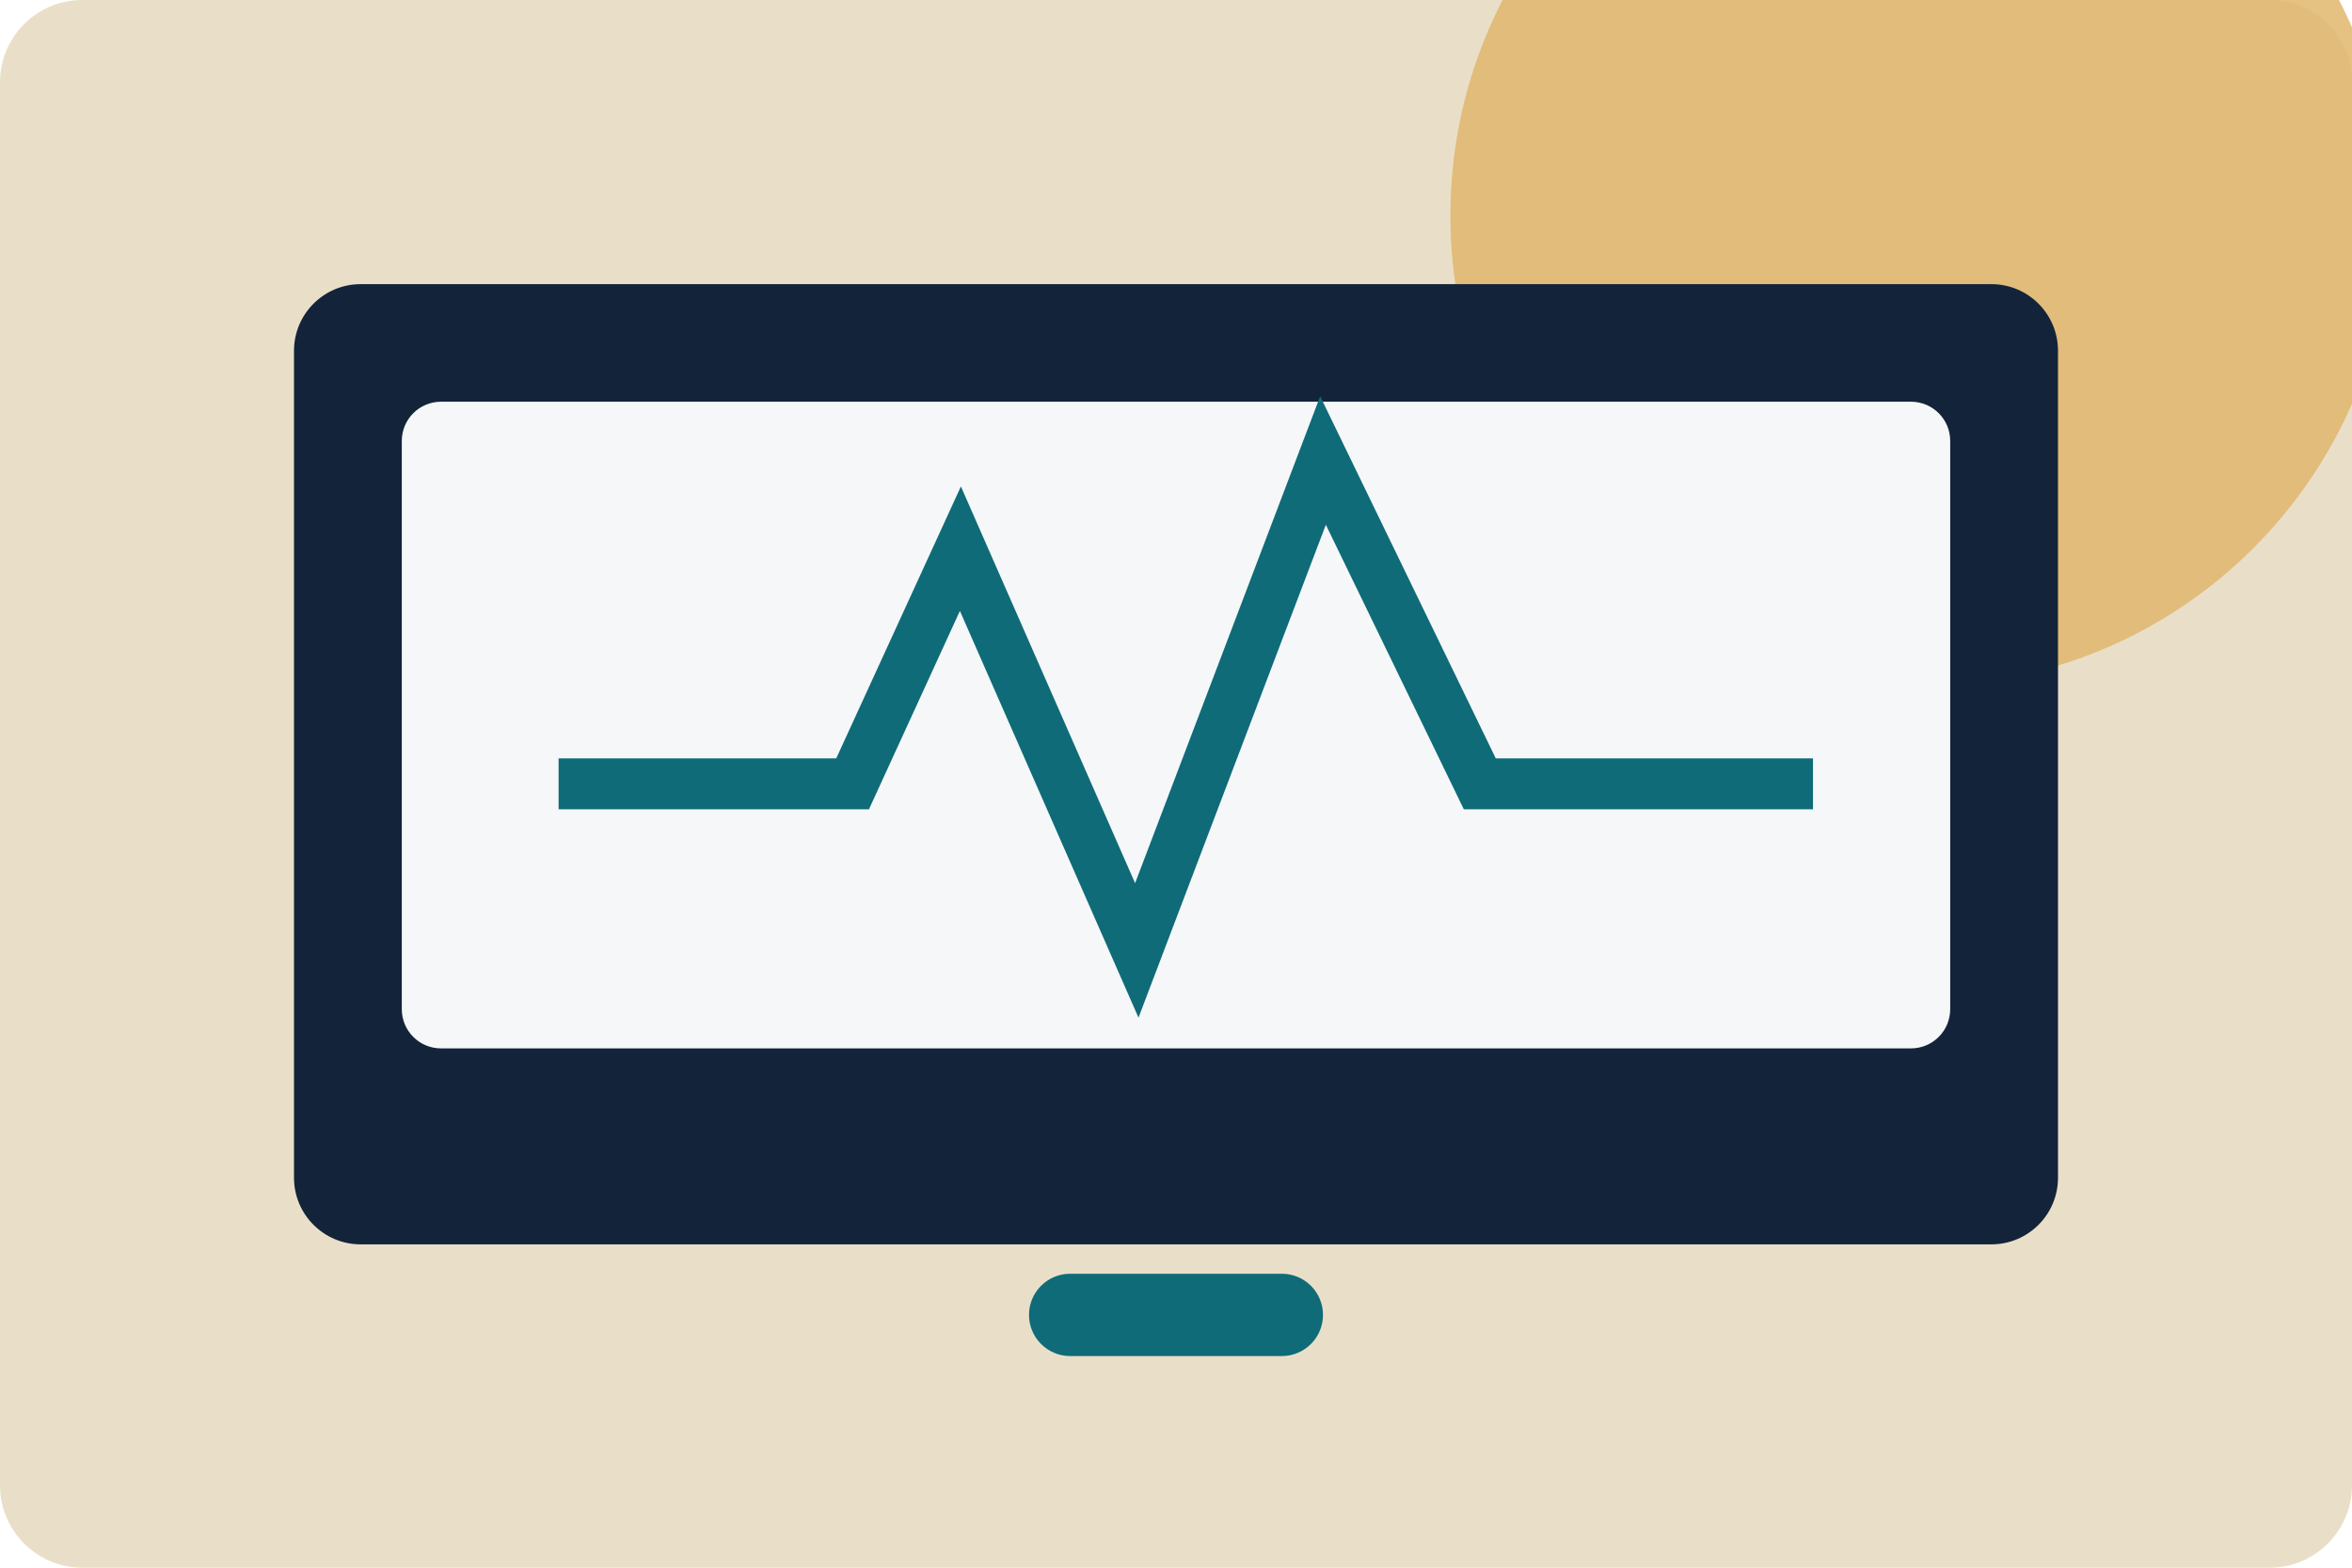
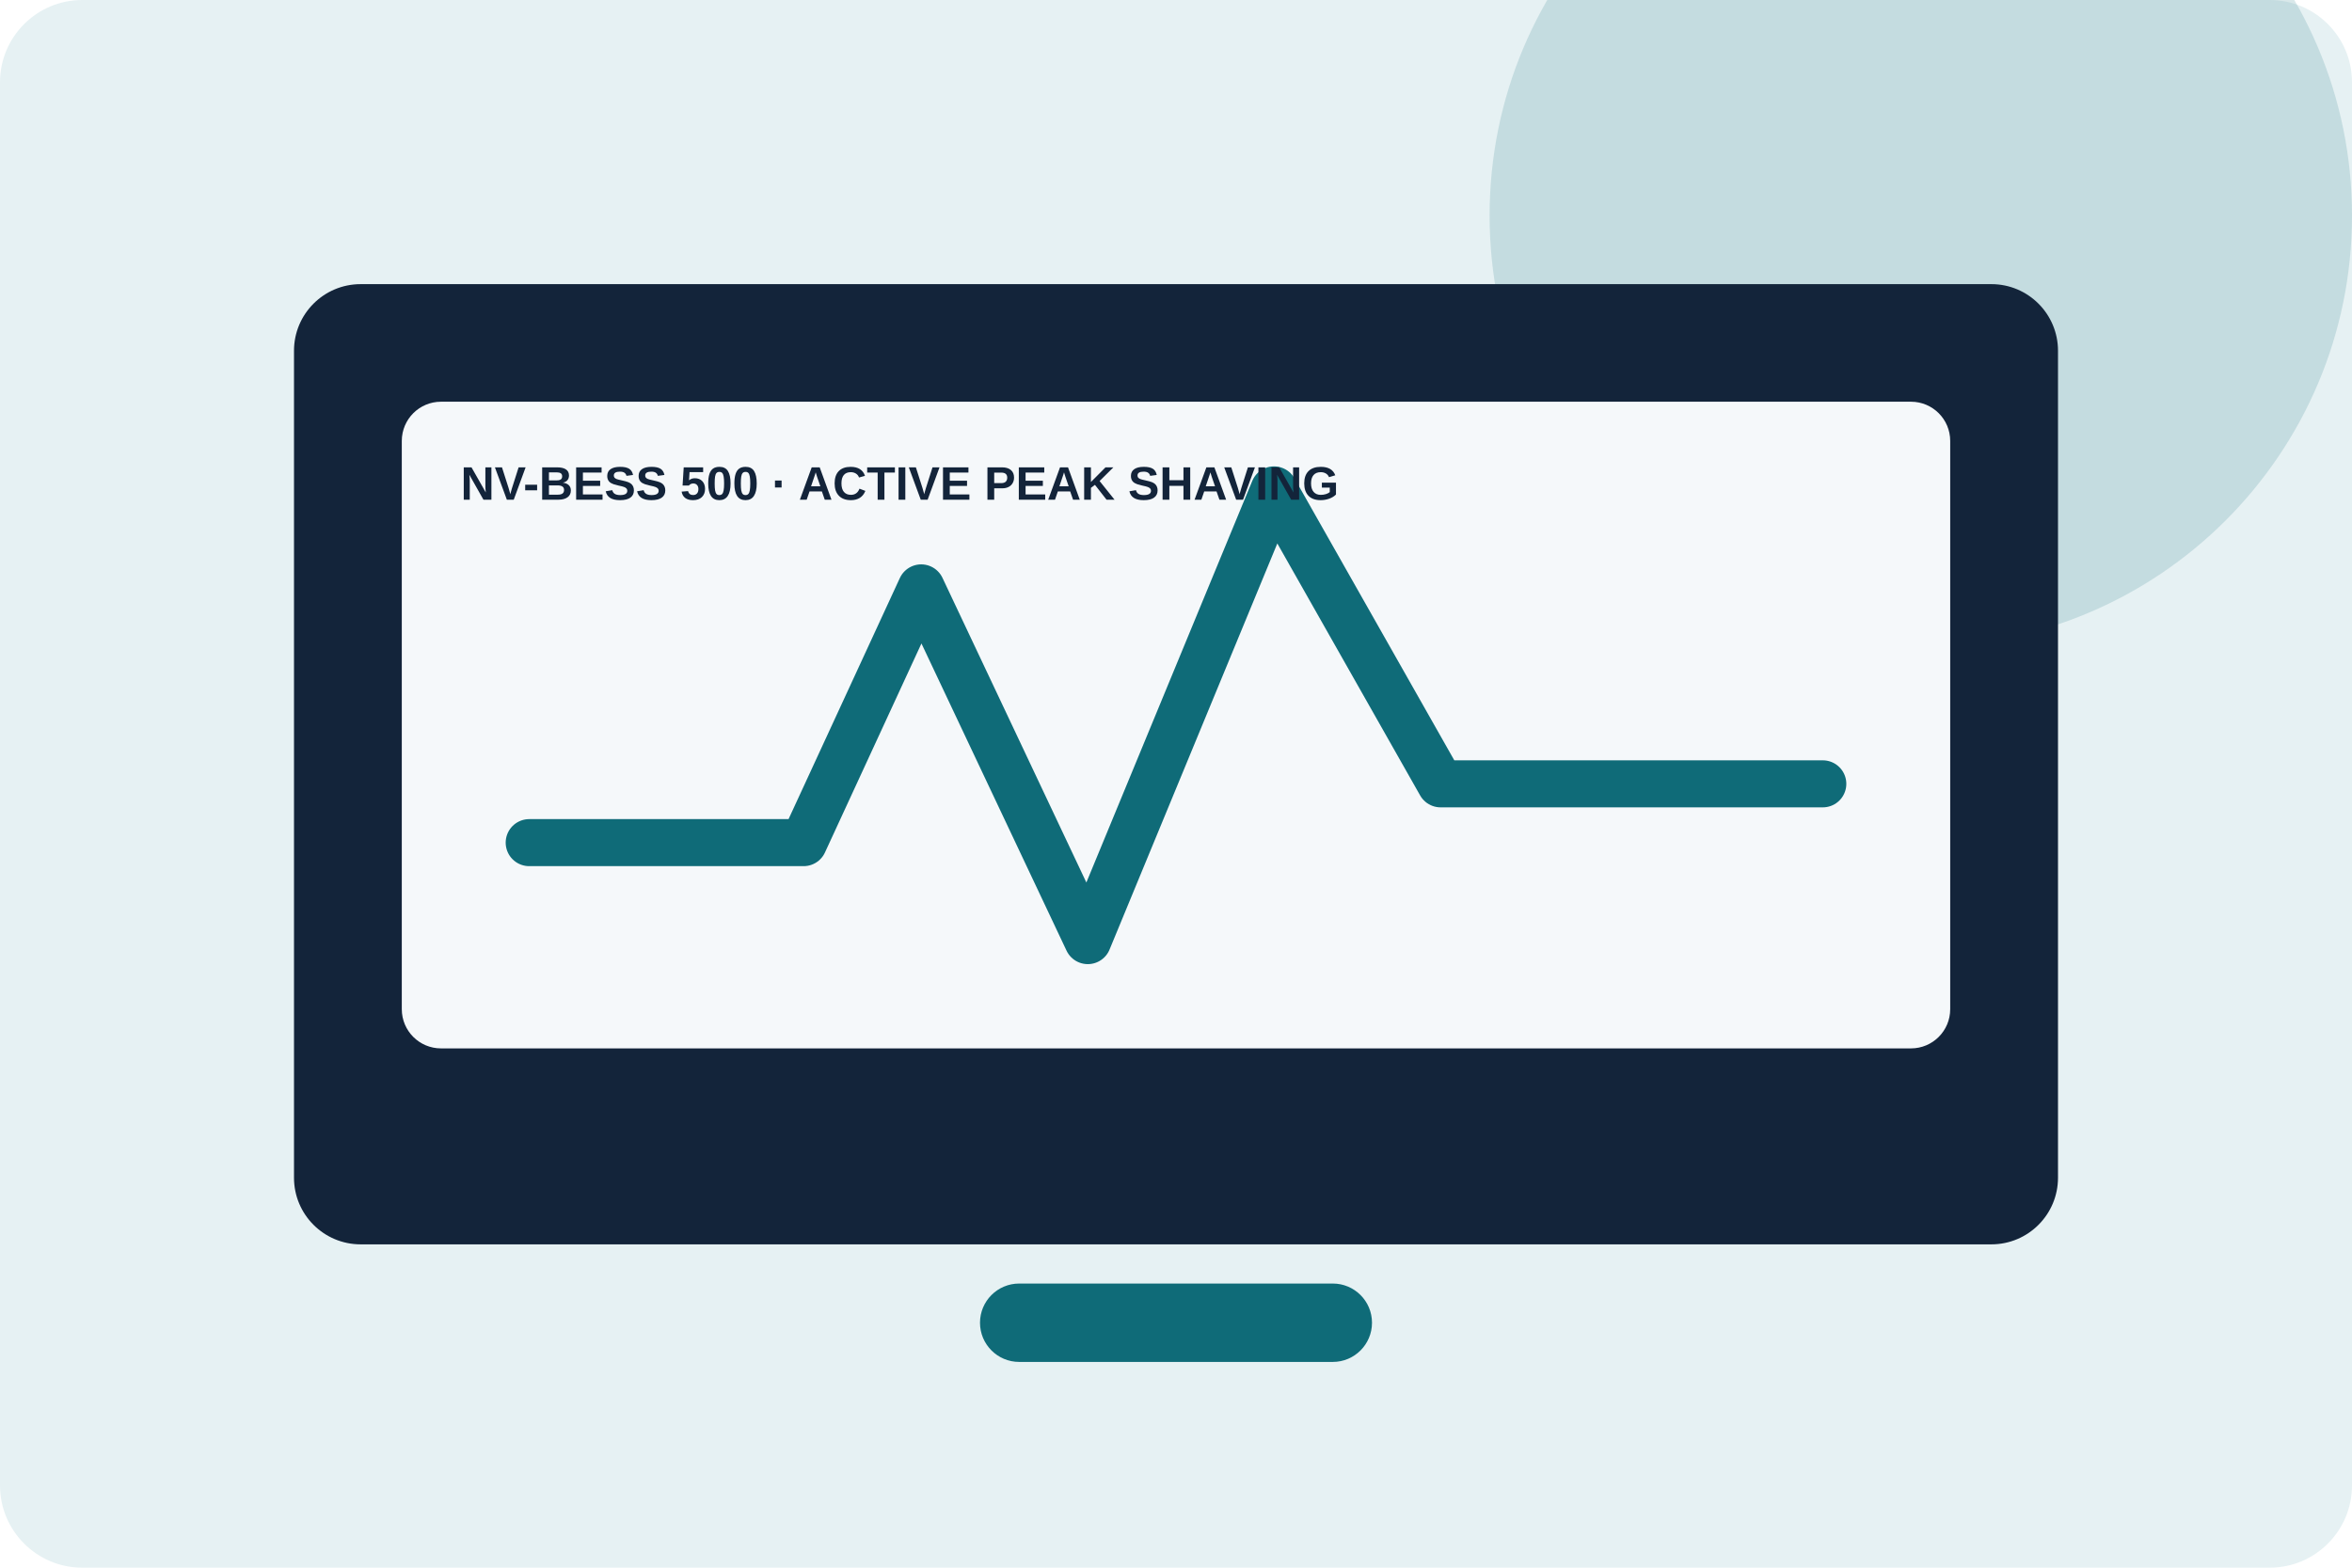
<svg xmlns="http://www.w3.org/2000/svg" viewBox="0 0 1200 800" role="img" aria-labelledby="title desc">
-   <rect width="1200" height="800" rx="42" fill="#e9dfc8" />
-   <circle cx="980" cy="110" r="240" fill="#e1b66c" opacity=".85" />
+   <rect width="1200" height="800" rx="42" fill="#e6f1f3" />
+   <circle cx="980" cy="110" r="220" fill="#0f6b78" opacity=".16" />
  <rect x="150" y="145" width="900" height="490" rx="34" fill="#13243a" />
-   <rect x="205" y="205" width="790" height="330" rx="20" fill="#f5f7f8" />
-   <path d="M285 400h150l55-120 90 205 95-250 80 165h170" fill="none" stroke="#0f6b78" stroke-width="26" />
-   <rect x="525" y="650" width="150" height="42" rx="21" fill="#0f6b78" />
+   <rect x="205" y="205" width="790" height="330" rx="20" fill="#f5f8fa" />
+   <path d="M270 430h140l60-130 85 180 95-230 85 150h195" fill="none" stroke="#0f6b78" stroke-width="24" stroke-linecap="round" stroke-linejoin="round" />
+   <rect x="500" y="655" width="200" height="40" rx="20" fill="#0f6b78" />
+   <text x="235" y="255" fill="#13243a" font-family="Arial,sans-serif" font-size="24" font-weight="700">NV-BESS 500 · ACTIVE PEAK SHAVING</text>
</svg>
